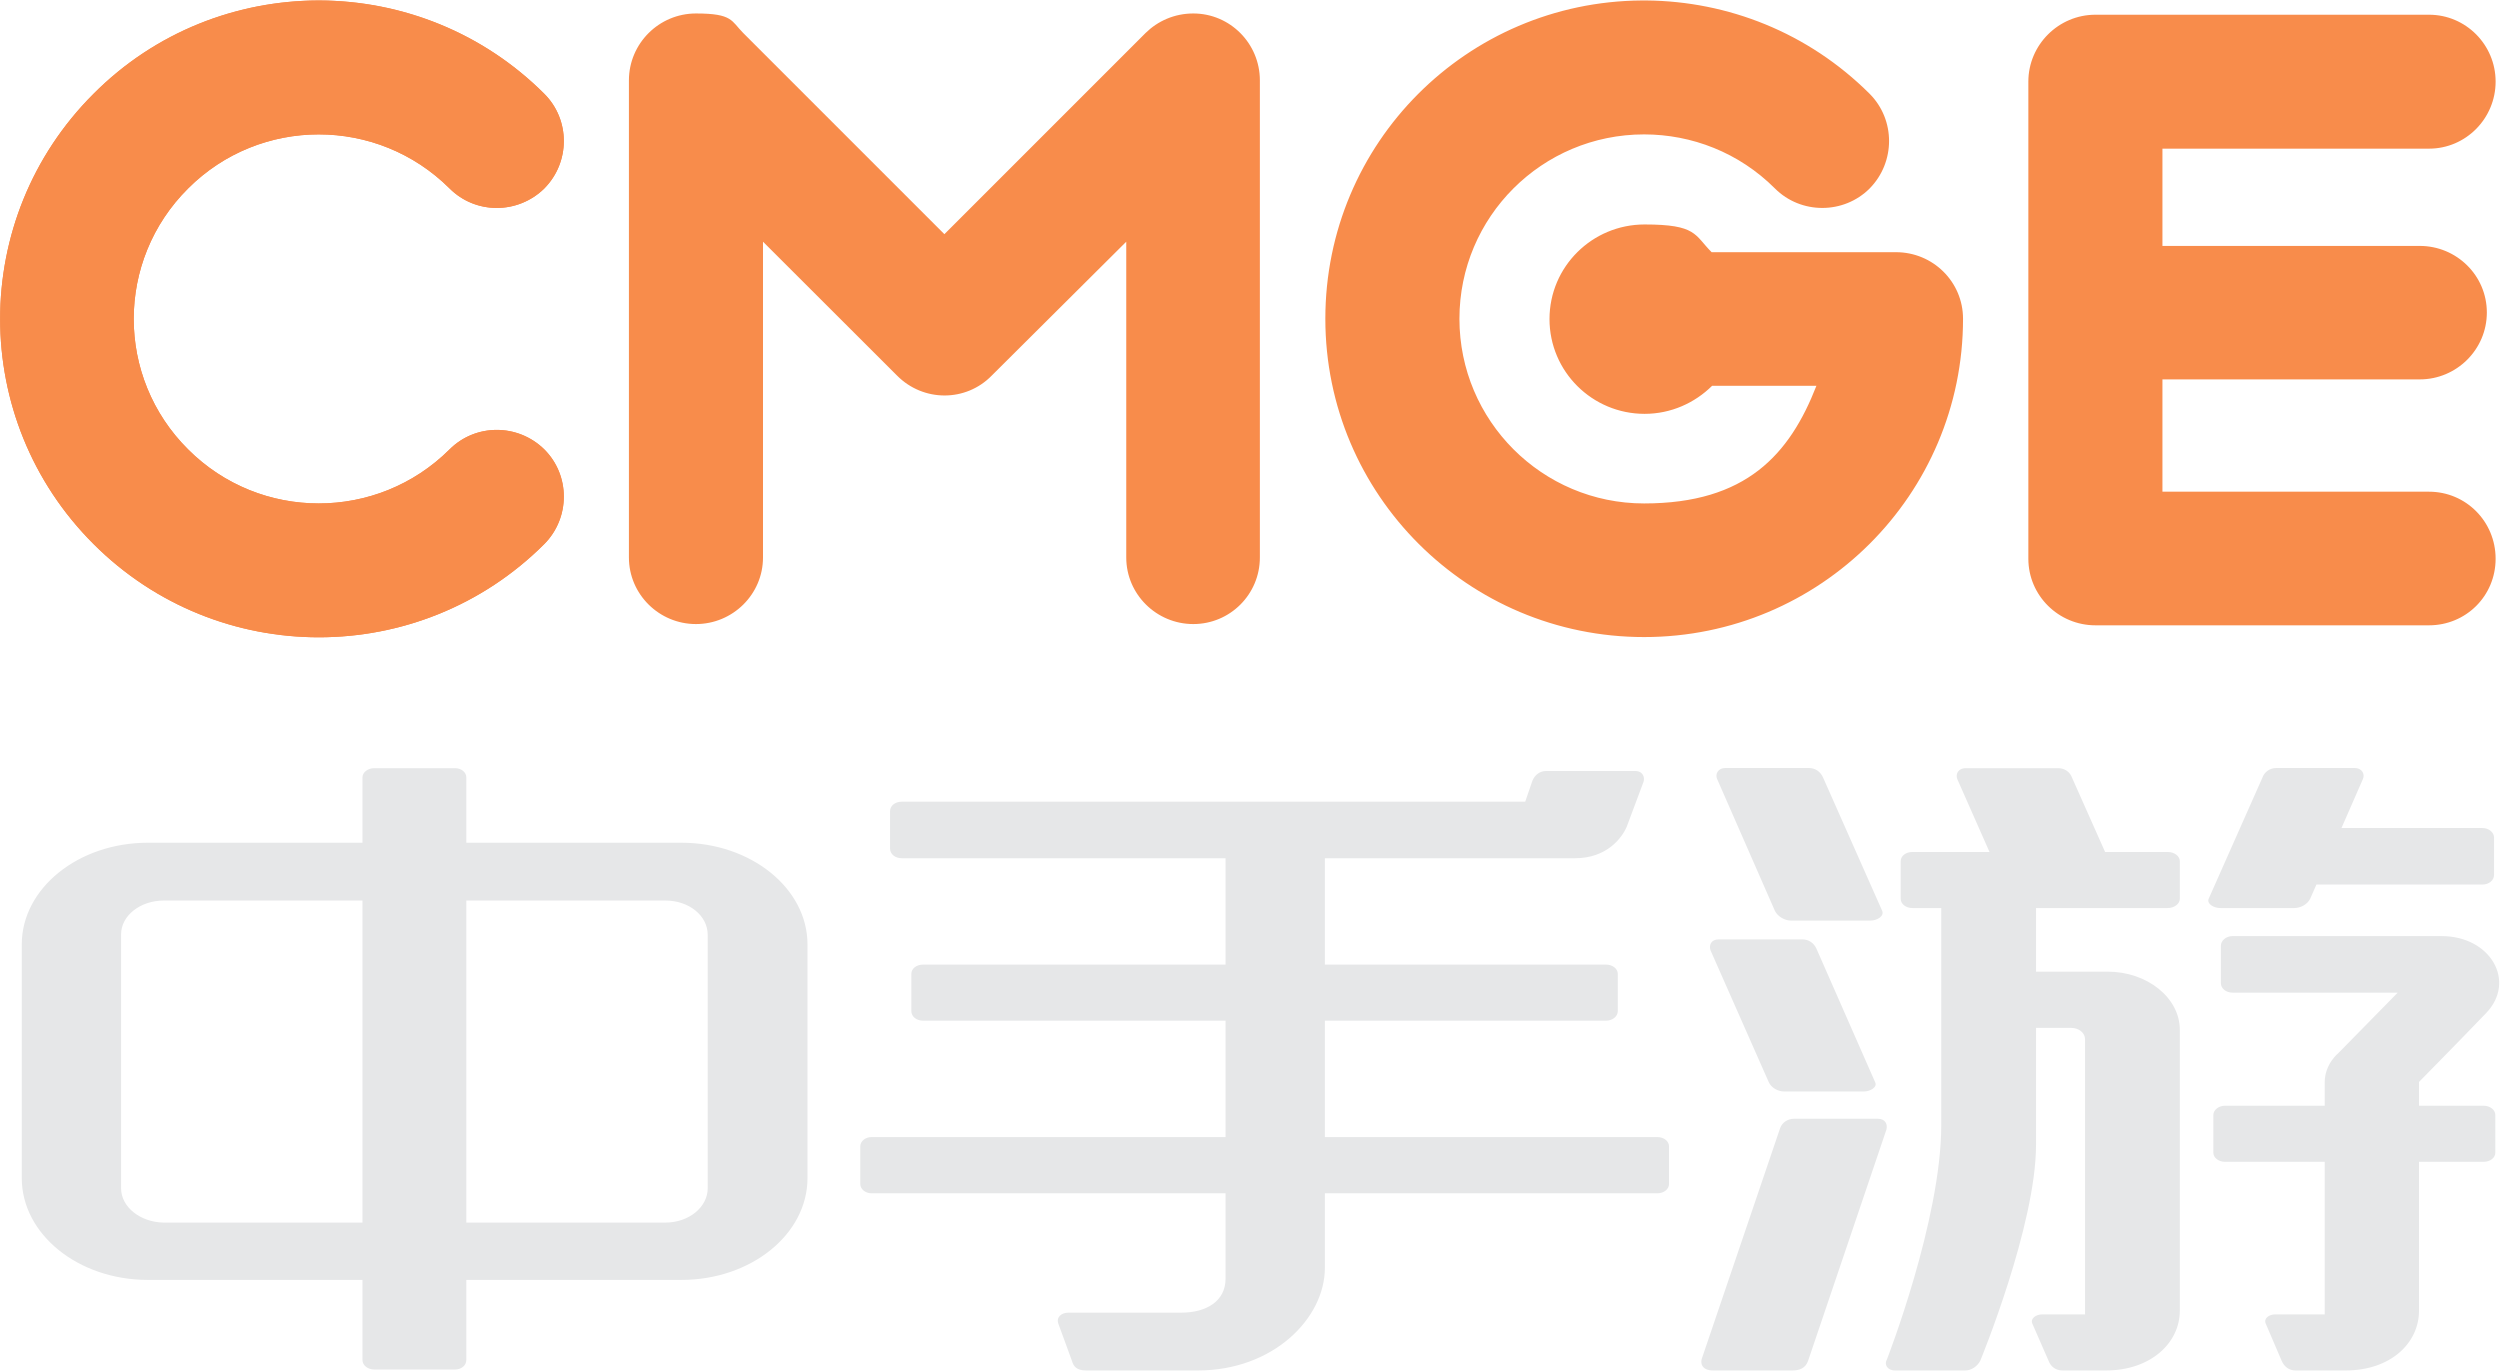
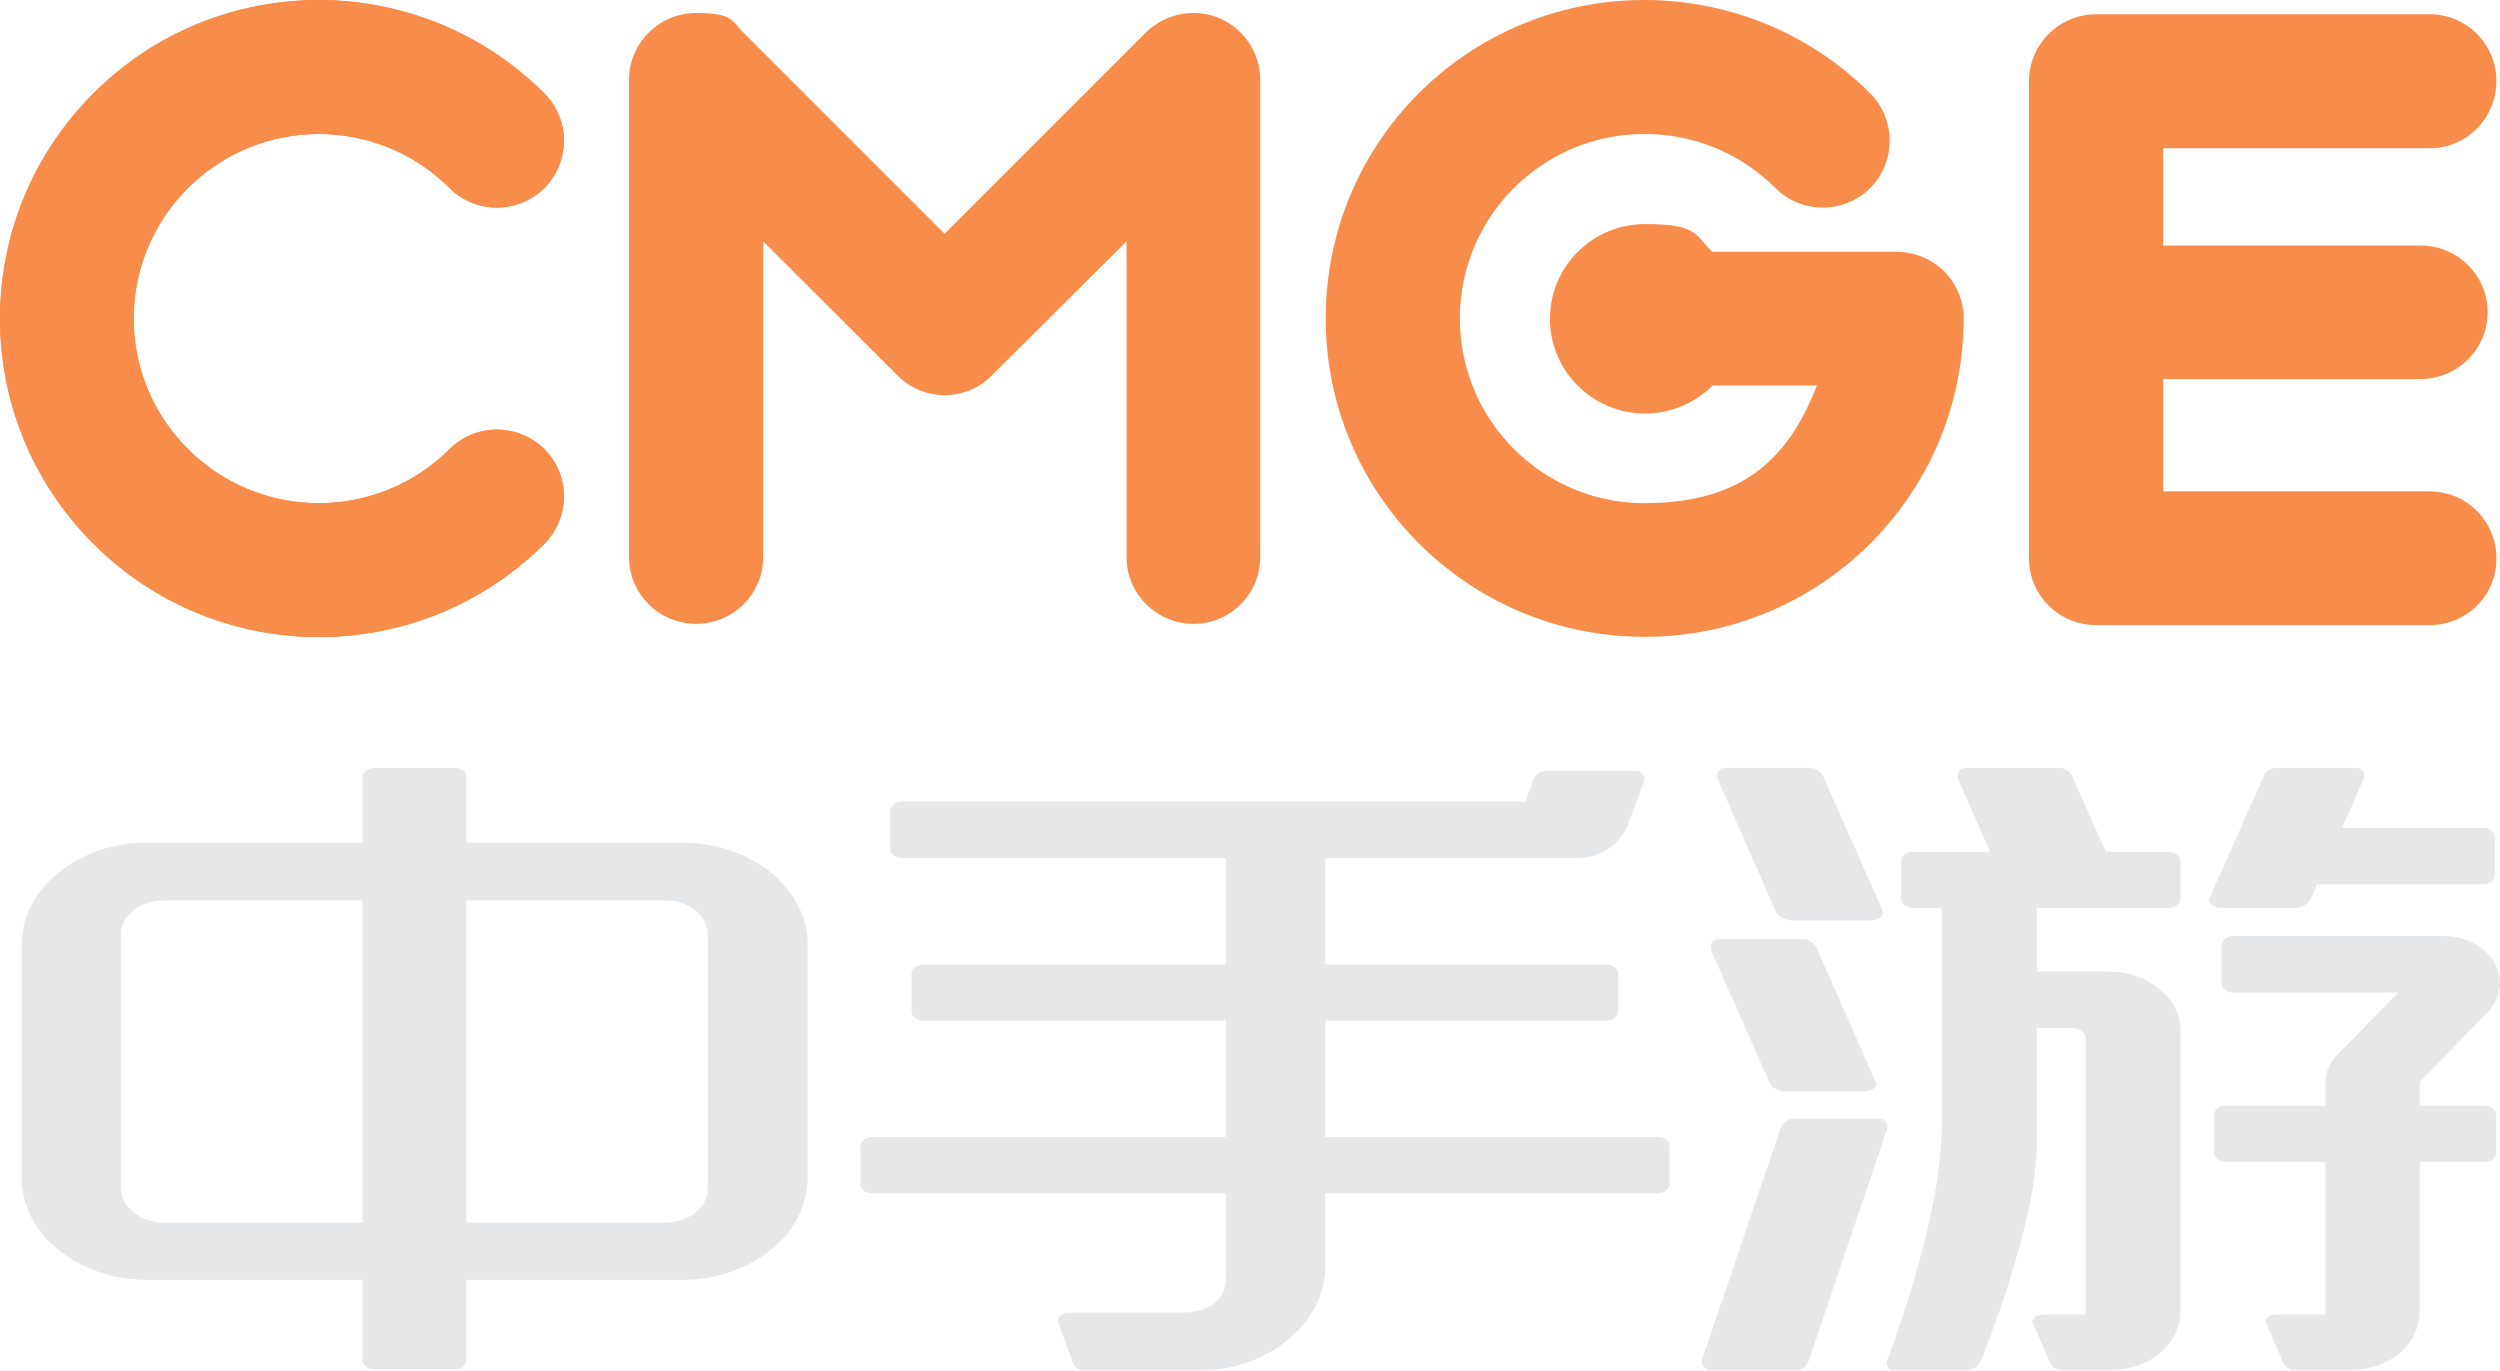
- <svg xmlns="http://www.w3.org/2000/svg" version="1.1" viewBox="0 0 1596 875">
+ <svg xmlns="http://www.w3.org/2000/svg" id="Layer_1" viewBox="0 0 1595.41 874.6">
  <defs>
-     <style>
-       .cls-1 {
-         fill: #f88c4b;
-       }
- 
-       .cls-2 {
-         fill: #e6e7e8;
-         fill-rule: evenodd;
-       }
-     </style>
+     <style>.cls-1{fill:#f88c4b;}.cls-2{fill:#e6e7e8;fill-rule:evenodd;}</style>
  </defs>
-   <g>
-     <g id="Layer_1">
-       <path id="Path_5" class="cls-2" d="M1065.5,731.8v24.1c0,3.2-3.2,5.9-7.5,5.9h-212.2v47.6c0,32.3-33.1,65.5-81,65.5h-71.4c-6.2,0-8.1-2.7-9.1-6.2-3-8-7.5-20.8-8.6-23.5-1.6-4.3,1.9-7.2,6.4-7.2h72c16,0,28.3-7.3,28.3-21.7v-54.5h-226c-4,0-7.2-2.7-7.2-5.9v-24.1c0-3.2,3.2-5.9,7.2-5.9h226v-74.3h-193.1c-4.3,0-7.5-2.7-7.5-6.1v-23.8c0-3.3,3.2-5.9,7.5-5.9h193.1v-67.9h-206.7c-4.3,0-7.5-2.7-7.5-6.2v-23.8c0-3.5,3.2-6.1,7.5-6.1h398l4.6-13.4c1.6-3.8,4.8-6.2,8.8-6.2h56.7c5.1,0,6.4,4.1,5.4,7l-10.7,28.6c-3,7-12.6,20.1-33,20.1h-159.7v67.9h179.5c4.1,0,7.5,2.6,7.5,5.9v23.8c0,3.4-3.4,6.1-7.5,6.1h-179.5v74.3h212.2c4.3,0,7.5,2.7,7.5,5.9h0ZM515.5,602.9v149.2c0,35.9-36.1,65-80.5,65h-137.3v51.1c0,3.5-3.2,6.1-7.2,6.1h-51.6c-4,0-7.5-2.6-7.5-6.1v-51.1H94.4c-44.4,0-80.5-29.1-80.5-65v-149.2c0-35.8,36.1-64.9,80.5-64.9h137v-41.7c0-3.3,3.5-5.9,7.5-5.9h51.6c4,0,7.2,2.6,7.2,5.9v41.7h137.3c44.4,0,80.5,29.1,80.5,64.9ZM231.4,574.9h-126.8c-15,0-27.3,9.6-27.3,21.6v162.1c0,12,12.3,21.6,27,21.9h127.1v-205.6ZM451.8,596.8c0-12.3-12-21.9-27-21.9h-127.1v205.6h127.1c15,0,27-9.9,27-21.9v-161.8ZM1592.2,534.7v23.8c0,3.5-3.2,6.2-7.5,6.2h-105.9l-4,9.1c-1.7,3.4-5.9,5.9-10.2,5.9h-47.1c-4.3,0-8.8-2.7-7.5-5.9l34.3-77.3c1.3-3.7,4.8-6.2,8.8-6.2h50c5.1,0,6.7,4.1,5.4,7l-13.7,31.3h89.9c4.3,0,7.5,2.9,7.5,6.1h0ZM1096.2,497.3c-1.3-2.9.3-7,5.4-7h53.2c4.3,0,7.5,2.5,9.1,6.2l37.7,85c1.4,3.5-3.4,6.2-7.5,6.2h-50.8c-4,0-8.5-2.7-10.2-6.2l-36.9-84.2ZM1092,606.7c-1.1-3.2.2-7,5.3-7h53.3c4.2,0,7.4,2.4,9,5.9l37.5,85.3c1.6,3.2-3.2,5.9-7.2,5.9h-50.9c-4,0-8.2-2.4-9.8-5.9l-37.2-84.2ZM1204.3,721.1l-50,147.6c-1.6,4.8-5.6,6.2-9.9,6.2h-50.8c-7.3,0-8.3-4.8-7-8l49.8-146.6c1.3-3.7,4.8-6.1,9.1-6.1h53.2c5.1,0,6.4,3.7,5.6,6.9h0ZM1593,711.8v24.1c0,3.2-3.2,5.8-7.5,5.8h-41.2v95c0,20.8-18.2,38.2-46.8,38.2h-32.1c-4,0-7.2-2.4-8.8-6.2l-10.2-23.8c-1.3-3.2,2.1-5.8,6.1-5.8h31.6v-97.4h-63.7c-4,0-7.4-2.6-7.4-5.8v-24.1c0-3.2,3.4-5.9,7.4-5.9h63.7v-15c0-11.7,8.8-18.7,8.8-18.7l37.8-38.5h-105.4c-4.3,0-7.5-2.7-7.5-6.1v-23.8c0-3.2,3.2-6.2,7.5-6.2h133.4c31.3,0,47.9,28.9,28.4,49.2-20.3,21.1-42.8,43.9-42.8,43.9v15.2h41.2c4.3,0,7.5,2.7,7.5,5.9h0ZM1299.8,579.7v40.6h45.7c25.2,0,46.1,16.6,46.1,37.2v179.2c0,20.8-18.8,38.2-47.1,38.2h-27.8c-4.3,0-7.5-2.4-8.9-6.2l-10.4-23.8c-1.3-3.2,2.4-5.8,6.4-5.8h27.3v-175.7c0-4-4-7.2-8.8-7.2h-22.5v74.6c0,51.6-35.6,137.9-35.6,137.9-1.8,3.5-5.6,6.2-9.6,6.2h-44.9c-4.9,0-7-4-5.1-7,0,0,34.7-89,34.7-149.7v-138.5h-18.4c-4.3,0-7.5-2.7-7.5-5.9v-24c0-3.3,3.2-5.9,7.5-5.9h49.2l-20.6-46.6c-1.1-2.9.3-6.9,5.6-6.9h58.9c4,0,7.5,2.4,8.8,6.1l21.1,47.4h39.9c4.3,0,7.8,2.6,7.8,5.9v24c0,3.2-3.5,5.9-7.8,5.9h-84Z" />
-       <path id="Path_6" class="cls-1" d="M203.6.3c51.9,0,104,19.8,143.9,59.6,16.6,16.6,16.6,43.6,0,60.4-16.9,16.6-43.9,16.6-60.5,0-46.2-46-120.9-46-166.9,0-46.3,46-46.3,120.6,0,166.6,46,46,120.7,46,166.9,0,16.6-16.6,43.6-16.6,60.5,0,16.6,16.6,16.6,43.6,0,60.4-79.5,79.4-208.4,79.4-287.8,0-79.5-79.4-79.5-208,0-287.4C99.2,20.1,151.4.3,203.6.3h0Z" />
-       <path id="Path_6-2" data-name="Path_6" class="cls-1" d="M204.9.3c51.6.5,103.3,20.3,142.6,59.6,16.6,16.6,16.6,43.6,0,60.4-16.9,16.6-43.9,16.6-60.5,0-46.2-46-120.9-46-166.9,0-46.3,46-46.3,120.6,0,166.6,46,46,120.7,46,166.9,0,16.6-16.6,43.6-16.6,60.5,0,16.6,16.6,16.6,43.6,0,60.4-79.5,79.4-208.4,79.4-287.8,0-79.5-79.4-79.5-208,0-287.4C99,20.6,150.3.8,202,.3h2.9ZM761.8,8.6c23.5,0,42.5,19.2,42.5,42.7v304.6c0,23.5-19,42.5-42.5,42.5s-42.8-19-42.8-42.5v-201.6l-85.9,85.5c-16.5,16.9-43.6,16.9-60.4,0l-85.6-85.5v201.6c0,23.5-19.3,42.5-42.8,42.5s-42.8-19-42.8-42.5V51.3c0-23.5,19.2-42.7,42.8-42.7s22.5,4.8,30.2,12.5l128.4,128.4L731.3,21.1c7.8-7.7,18.5-12.5,30.5-12.5h0ZM1051.2.3c51.7.5,103,20.3,142.4,59.6,16.5,16.6,16.5,43.6,0,60.4-16.6,16.6-43.9,16.6-60.5,0-23-23-53.2-34.5-83.5-34.5-65.2,0-117.9,52.7-117.9,117.7s52.7,117.9,117.9,117.9,92.9-31.3,110-75.1h-66.6c-11,10.9-26.2,17.9-43.1,17.9-33.4,0-60.7-27-60.7-60.5s27.3-60.4,60.7-60.4,31.8,6.7,42.8,17.7h117.7c23.6,0,42.8,18.9,42.8,42.5,0,112.3-91.2,203.2-203.6,203.2s-203.5-90.9-203.5-203.2S936.5,1.1,1048,.3h3.2ZM1550.7,9.4c23.5,0,42.5,19.2,42.5,42.7s-19,42.8-42.5,42.8h-170.2v62.1h164.3c23.5,0,42.8,18.9,42.8,42.5s-19.3,42.7-42.8,42.7h-164.3v71.7h170.2c23.5,0,42.5,19,42.5,42.8s-19,42.5-42.5,42.5h-213c-23.5,0-42.8-19-42.8-42.5V52.1c0-23.5,19.3-42.7,42.8-42.7h213Z" />
-     </g>
+   <g id="Layer_1-2">
+     <path id="Path_5" class="cls-2" d="M1065.42,731.5v24.1c0,3.2-3.2,5.9-7.5,5.9h-212.2v47.6c0,32.3-33.1,65.5-81,65.5h-71.4c-6.2,0-8.1-2.7-9.1-6.2-3-8-7.5-20.8-8.6-23.5-1.6-4.3,1.9-7.2,6.4-7.2h72c16,0,28.3-7.3,28.3-21.7v-54.5h-226c-4,0-7.2-2.7-7.2-5.9v-24.1c0-3.2,3.2-5.9,7.2-5.9h226v-74.3h-193.1c-4.3,0-7.5-2.7-7.5-6.1v-23.8c0-3.3,3.2-5.9,7.5-5.9h193.1v-67.9h-206.7c-4.3,0-7.5-2.7-7.5-6.2v-23.8c0-3.5,3.2-6.1,7.5-6.1h398l4.6-13.4c1.6-3.8,4.8-6.2,8.8-6.2h56.7c5.1,0,6.4,4.1,5.4,7l-10.7,28.6c-3,7-12.6,20.1-33,20.1h-159.7v67.9h179.5c4.1,0,7.5,2.6,7.5,5.9v23.8c0,3.4-3.4,6.1-7.5,6.1h-179.5v74.3h212.2c4.3,0,7.5,2.7,7.5,5.9h0ZM515.42,602.6v149.2c0,35.9-36.1,65-80.5,65h-137.3v51.1c0,3.5-3.2,6.1-7.2,6.1h-51.6c-4,0-7.5-2.6-7.5-6.1v-51.1H94.32c-44.4,0-80.5-29.1-80.5-65v-149.2c0-35.8,36.1-64.9,80.5-64.9h137v-41.7c0-3.3,3.5-5.9,7.5-5.9h51.6c4,0,7.2,2.6,7.2,5.9v41.7h137.3c44.4,0,80.5,29.1,80.5,64.9ZM231.32,574.6h-126.8c-15,0-27.3,9.6-27.3,21.6v162.1c0,12,12.3,21.6,27,21.9h127.1v-205.6ZM451.72,596.5c0-12.3-12-21.9-27-21.9h-127.1v205.6h127.1c15,0,27-9.9,27-21.9v-161.8ZM1592.12,534.4v23.8c0,3.5-3.2,6.2-7.5,6.2h-105.9l-4,9.1c-1.7,3.4-5.9,5.9-10.2,5.9h-47.1c-4.3,0-8.8-2.7-7.5-5.9l34.3-77.3c1.3-3.7,4.8-6.2,8.8-6.2h50c5.1,0,6.7,4.1,5.4,7l-13.7,31.3h89.9c4.3,0,7.5,2.9,7.5,6.1h0ZM1096.12,497c-1.3-2.9.3-7,5.4-7h53.2c4.3,0,7.5,2.5,9.1,6.2l37.7,85c1.4,3.5-3.4,6.2-7.5,6.2h-50.8c-4,0-8.5-2.7-10.2-6.2l-36.9-84.2h0ZM1091.92,606.4c-1.1-3.2.2-7,5.3-7h53.3c4.2,0,7.4,2.4,9,5.9l37.5,85.3c1.6,3.2-3.2,5.9-7.2,5.9h-50.9c-4,0-8.2-2.4-9.8-5.9l-37.2-84.2h0ZM1204.23,720.8l-50,147.6c-1.6,4.8-5.6,6.2-9.9,6.2h-50.8c-7.3,0-8.3-4.8-7-8l49.8-146.6c1.3-3.7,4.8-6.1,9.1-6.1h53.2c5.1,0,6.4,3.7,5.6,6.9h0ZM1592.92,711.5v24.1c0,3.2-3.2,5.8-7.5,5.8h-41.2v95c0,20.8-18.2,38.2-46.8,38.2h-32.1c-4,0-7.2-2.4-8.8-6.2l-10.2-23.8c-1.3-3.2,2.1-5.8,6.1-5.8h31.6v-97.4h-63.7c-4,0-7.4-2.6-7.4-5.8v-24.1c0-3.2,3.4-5.9,7.4-5.9h63.7v-15c0-11.7,8.8-18.7,8.8-18.7l37.8-38.5h-105.4c-4.3,0-7.5-2.7-7.5-6.1v-23.8c0-3.2,3.2-6.2,7.5-6.2h133.4c31.3,0,47.9,28.9,28.4,49.2-20.3,21.1-42.8,43.9-42.8,43.9v15.2h41.2c4.3,0,7.5,2.7,7.5,5.9h0ZM1299.73,579.4v40.6h45.7c25.2,0,46.1,16.6,46.1,37.2v179.2c0,20.8-18.8,38.2-47.1,38.2h-27.8c-4.3,0-7.5-2.4-8.9-6.2l-10.4-23.8c-1.3-3.2,2.4-5.8,6.4-5.8h27.3v-175.7c0-4-4-7.2-8.8-7.2h-22.5v74.6c0,51.6-35.6,137.9-35.6,137.9-1.8,3.5-5.6,6.2-9.6,6.2h-44.9c-4.9,0-7-4-5.1-7,0,0,34.7-89,34.7-149.7v-138.5h-18.4c-4.3,0-7.5-2.7-7.5-5.9v-24c0-3.3,3.2-5.9,7.5-5.9h49.2l-20.6-46.6c-1.1-2.9.3-6.9,5.6-6.9h58.9c4,0,7.5,2.4,8.8,6.1l21.1,47.4h39.9c4.3,0,7.8,2.6,7.8,5.9v24c0,3.2-3.5,5.9-7.8,5.9h-84,0Z" />
+     <path id="Path_6" class="cls-1" d="M203.52,0c51.9,0,104,19.8,143.9,59.6,16.6,16.6,16.6,43.6,0,60.4-16.9,16.6-43.9,16.6-60.5,0-46.2-46-120.9-46-166.9,0-46.3,46-46.3,120.6,0,166.6,46,46,120.7,46,166.9,0,16.6-16.6,43.6-16.6,60.5,0,16.6,16.6,16.6,43.6,0,60.4-79.5,79.4-208.4,79.4-287.8,0-79.5-79.4-79.5-208,0-287.4C99.12,19.8,151.32,0,203.52,0h0Z" />
+     <path id="Path_6-2" class="cls-1" d="M204.82,0c51.6.5,103.3,20.3,142.6,59.6,16.6,16.6,16.6,43.6,0,60.4-16.9,16.6-43.9,16.6-60.5,0-46.2-46-120.9-46-166.9,0-46.3,46-46.3,120.6,0,166.6,46,46,120.7,46,166.9,0,16.6-16.6,43.6-16.6,60.5,0,16.6,16.6,16.6,43.6,0,60.4-79.5,79.4-208.4,79.4-287.8,0-79.5-79.4-79.5-208,0-287.4C98.92,20.3,150.22.5,201.92,0h2.9ZM761.72,8.3c23.5,0,42.5,19.2,42.5,42.7v304.6c0,23.5-19,42.5-42.5,42.5s-42.8-19-42.8-42.5v-201.6l-85.9,85.5c-16.5,16.9-43.6,16.9-60.4,0l-85.6-85.5v201.6c0,23.5-19.3,42.5-42.8,42.5s-42.8-19-42.8-42.5V51c0-23.5,19.2-42.7,42.8-42.7s22.5,4.8,30.2,12.5l128.4,128.4L731.22,20.8c7.8-7.7,18.5-12.5,30.5-12.5h0ZM1051.12,0c51.7.5,103,20.3,142.4,59.6,16.5,16.6,16.5,43.6,0,60.4-16.6,16.6-43.9,16.6-60.5,0-23-23-53.2-34.5-83.5-34.5-65.2,0-117.9,52.7-117.9,117.7s52.7,117.9,117.9,117.9,92.9-31.3,110-75.1h-66.6c-11,10.9-26.2,17.9-43.1,17.9-33.4,0-60.7-27-60.7-60.5s27.3-60.4,60.7-60.4,31.8,6.7,42.8,17.7h117.7c23.6,0,42.8,18.9,42.8,42.5,0,112.3-91.2,203.2-203.6,203.2s-203.5-90.9-203.5-203.2S936.42.8,1047.92,0h3.2ZM1550.62,9.1c23.5,0,42.5,19.2,42.5,42.7s-19,42.8-42.5,42.8h-170.2v62.1h164.3c23.5,0,42.8,18.9,42.8,42.5s-19.3,42.7-42.8,42.7h-164.3v71.7h170.2c23.5,0,42.5,19,42.5,42.8s-19,42.5-42.5,42.5h-213c-23.5,0-42.8-19-42.8-42.5V51.8c0-23.5,19.3-42.7,42.8-42.7,0,0,213,0,213,0Z" />
  </g>
</svg>
